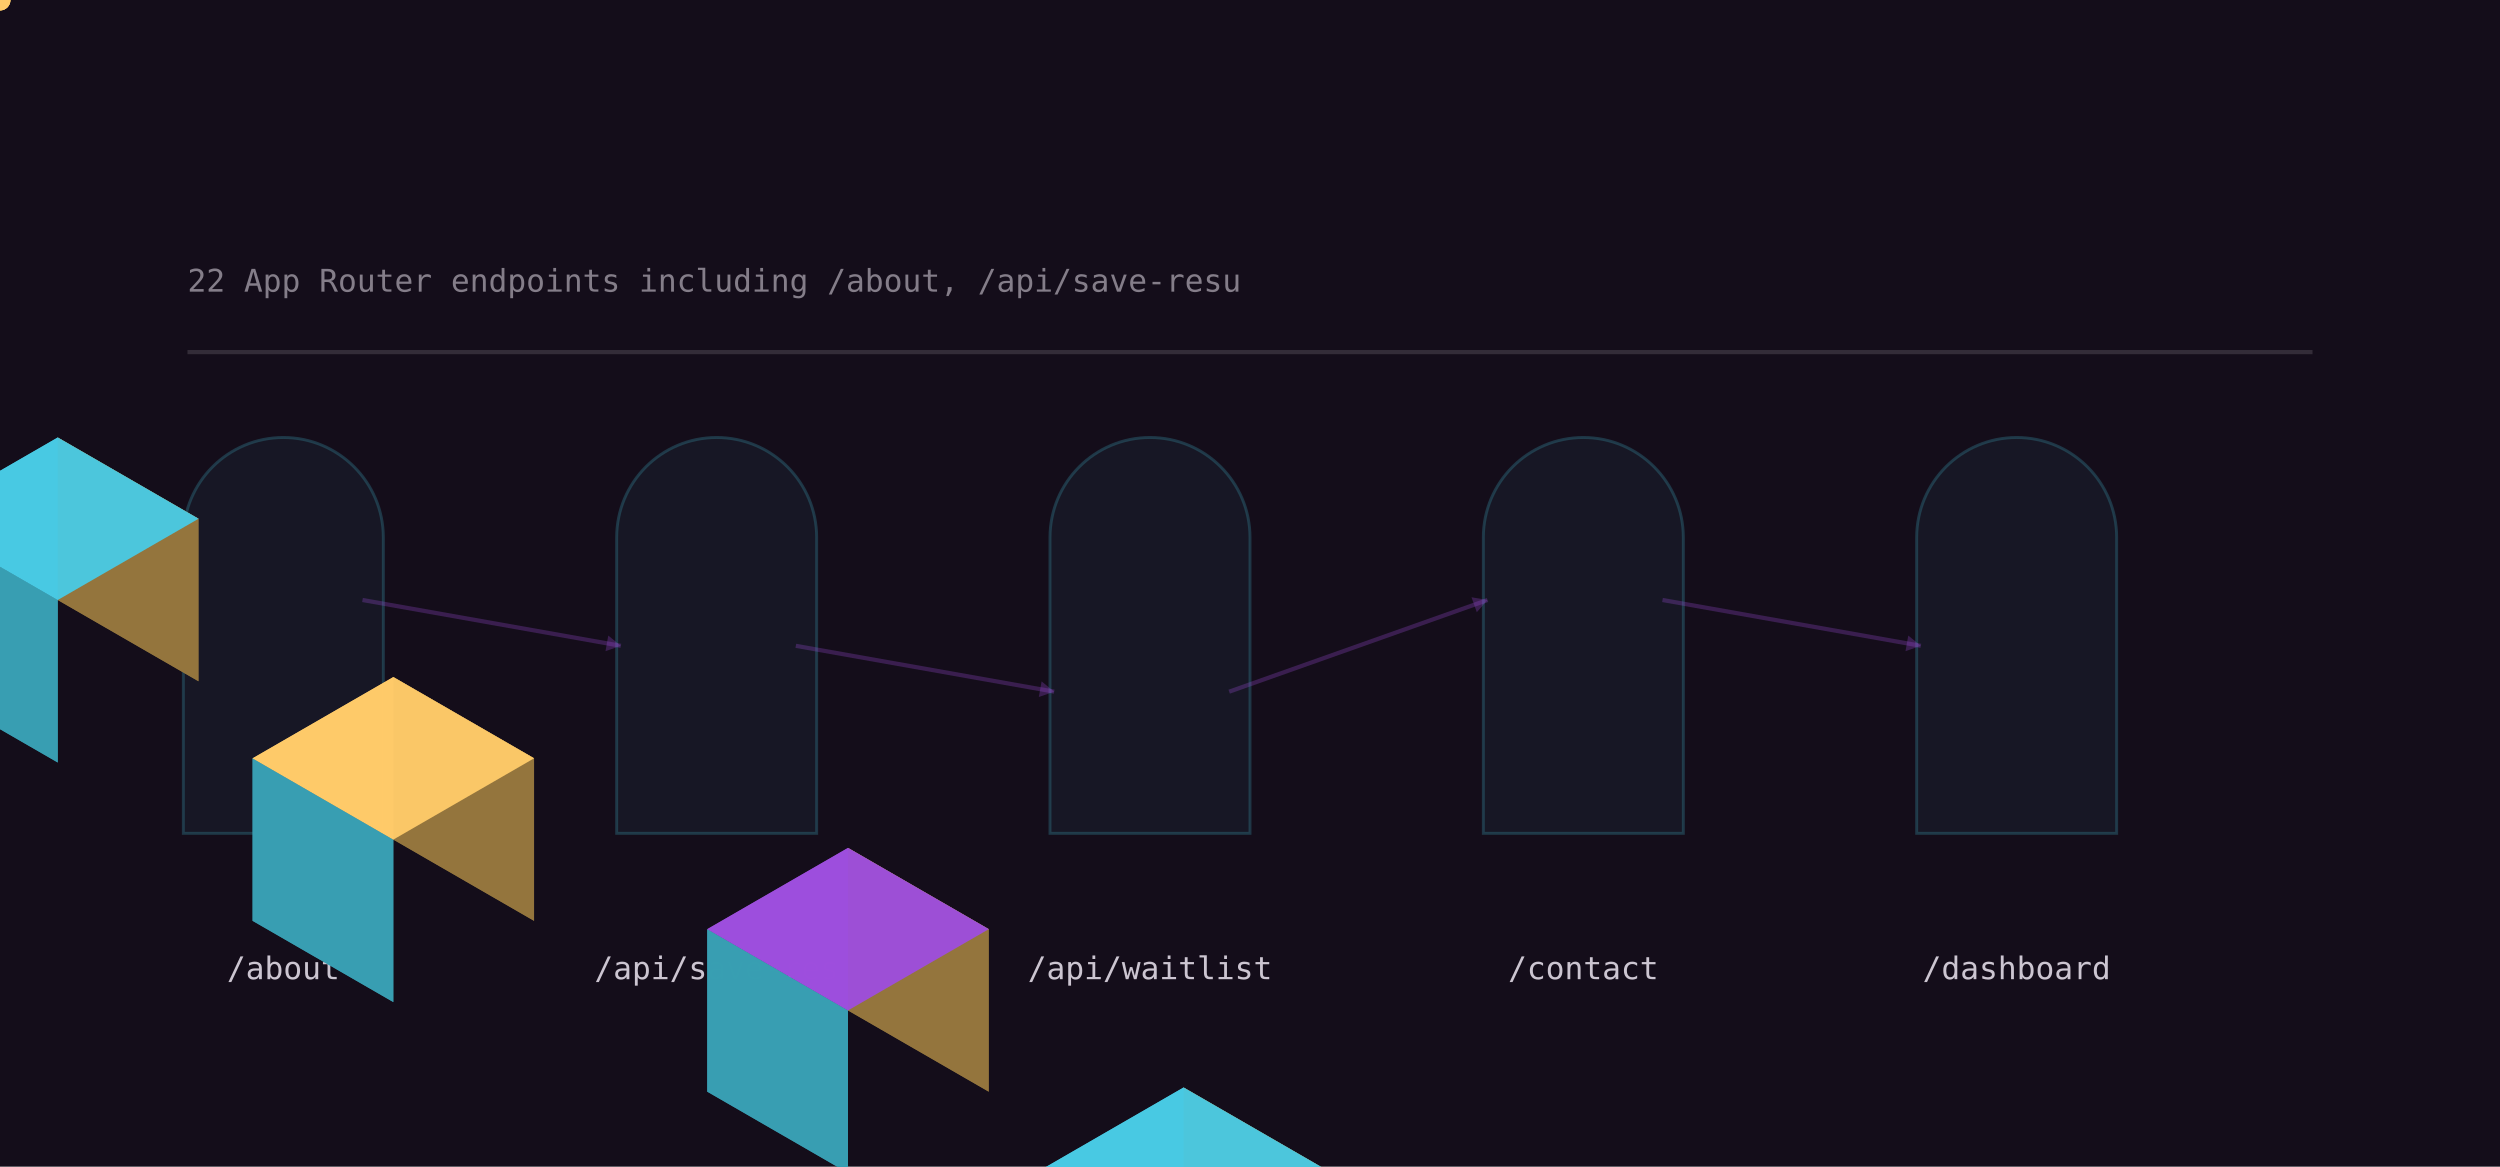
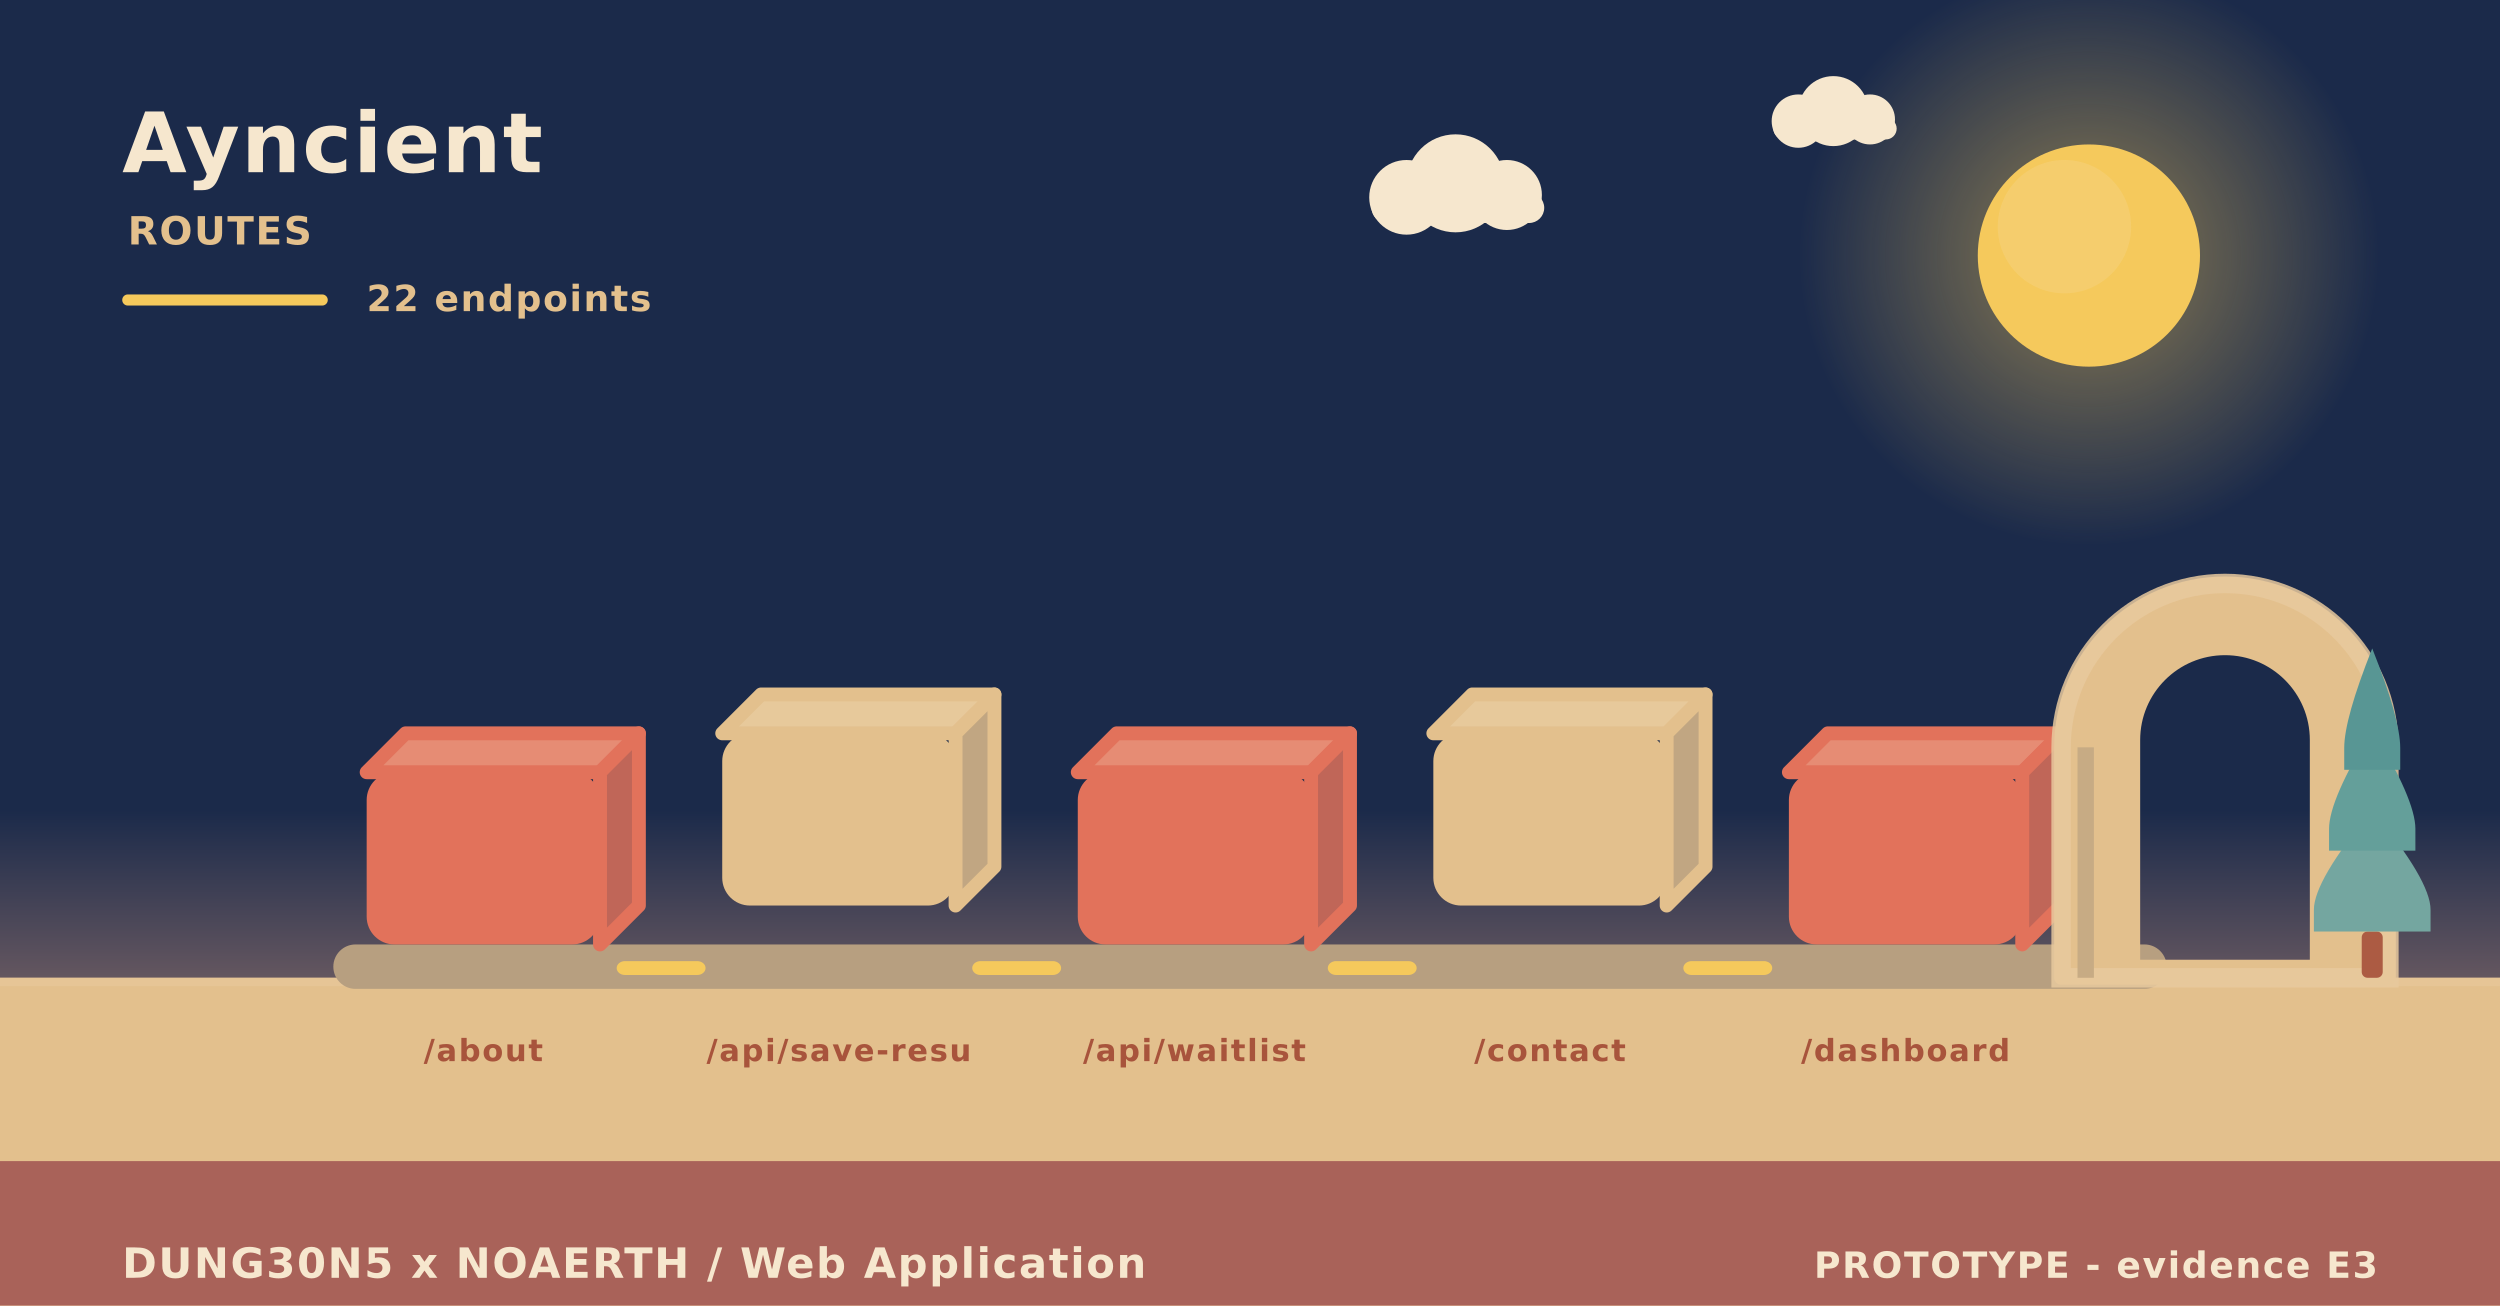
- <svg xmlns="http://www.w3.org/2000/svg" viewBox="0 0 1200 560" width="1200" height="560" role="img" aria-label="Ayncient data flow">
-   <rect width="1200" height="560" fill="#140d1a" />
-   <defs>
-     <linearGradient id="gf" x1="0" y1="0" x2="1" y2="1">
-       <stop offset="0%" stop-color="#9d4edd" />
-       <stop offset="100%" stop-color="#48cae4" />
-     </linearGradient>
-   </defs>
-   <path d="M88.00,400.00 L88.00,258.00 A48.00,48.00 0 0 1 184.00,258.00 L184.00,400.00 Z" fill="rgba(72,202,228,0.100)" opacity="0.55" stroke="rgba(72,202,228,0.400)" stroke-width="1.4" />
-   <polygon points="-133.37,173.00 -65.82,212.00 -65.82,134.00 -133.37,95.00" fill="#94763d" opacity="0.95" />
-   <polygon points="-200.92,212.00 -133.37,251.00 -133.37,173.00 -200.92,134.00" fill="#389eb2" opacity="0.95" />
-   <polygon points="-133.37,95.00 -65.82,134.00 -133.37,173.00 -200.92,134.00" fill="#9d4edd" opacity="0.95" />
+ <svg xmlns="http://www.w3.org/2000/svg" width="900" height="470" viewBox="0 0 900 470" role="img" aria-label="Ayncient - how data moves">
+   <linearGradient id="skyd" x1="0" y1="0" x2="0" y2="1">
+     <stop offset="0" stop-color="#1b2a4a" />
+     <stop offset="0.62" stop-color="#1b2a4a" />
+     <stop offset="1" stop-color="#f3ad8a" />
+   </linearGradient>
+   <rect width="900" height="470" fill="url(#skyd)" />
+   <radialGradient id="sund">
+     <stop offset="0.35" stop-color="#f5c95c" stop-opacity="0.34" />
+     <stop offset="1" stop-color="#f5c95c" stop-opacity="0" />
+   </radialGradient>
+   <circle cx="752" cy="92" r="104" fill="url(#sund)" />
+   <circle cx="752" cy="92" r="40" fill="#f5c95c" />
+   <circle cx="743.2" cy="81.6" r="24" fill="#f5d27e" opacity="0.5" />
  <g>
-     <polygon points="-133.37,173.00 -65.82,212.00 -65.82,134.00 -133.37,95.00" fill="#94763d" opacity="0.95" />
-     <polygon points="-200.92,212.00 -133.37,251.00 -133.37,173.00 -200.92,134.00" fill="#389eb2" opacity="0.95" />
-     <polygon points="-133.37,95.00 -65.82,134.00 -133.37,173.00 -200.92,134.00" fill="#9d4edd" opacity="0.95" />
-     <animate attributeName="opacity" values="0.25;1.0;0.25" dur="3.792s" begin="0.0s" repeatCount="indefinite" />
+     <circle cx="524" cy="66" r="17.64" fill="#f6e7ce" />
+     <circle cx="506.36" cy="71.04" r="13.44" fill="#f6e7ce" />
+     <circle cx="542.48" cy="70.2" r="12.6" fill="#f6e7ce" />
+     <rect x="493.76" y="69.36" width="62.16" height="10.92" rx="5.46" fill="#f6e7ce" />
+     <animateTransform attributeName="transform" type="translate" values="0 0;24 0;0 0" dur="36s" begin="0s" repeatCount="indefinite" />
  </g>
-   <text x="136" y="470" font-family="ui-monospace,Menlo,monospace" font-size="15" fill="rgba(244,238,248,0.820)" text-anchor="middle">/about</text>
-   <path d="M296.00,400.00 L296.00,258.00 A48.00,48.00 0 0 1 392.00,258.00 L392.00,400.00 Z" fill="rgba(72,202,228,0.100)" opacity="0.55" stroke="rgba(72,202,228,0.400)" stroke-width="1.4" />
-   <polygon points="27.71,288.00 95.26,327.00 95.26,249.00 27.71,210.00" fill="#94763d" opacity="0.95" />
-   <polygon points="-39.84,327.00 27.71,366.00 27.71,288.00 -39.84,249.00" fill="#389eb2" opacity="0.95" />
-   <polygon points="27.71,210.00 95.26,249.00 27.71,288.00 -39.84,249.00" fill="#48cae4" opacity="0.95" />
  <g>
-     <polygon points="27.71,288.00 95.26,327.00 95.26,249.00 27.71,210.00" fill="#94763d" opacity="0.95" />
-     <polygon points="-39.84,327.00 27.71,366.00 27.71,288.00 -39.84,249.00" fill="#389eb2" opacity="0.95" />
-     <polygon points="27.71,210.00 95.26,249.00 27.71,288.00 -39.84,249.00" fill="#48cae4" opacity="0.95" />
-     <animate attributeName="opacity" values="0.25;1.0;0.25" dur="3.792s" begin="0.4s" repeatCount="indefinite" />
+     <circle cx="660" cy="40" r="12.6" fill="#f6e7ce" />
+     <circle cx="647.4" cy="43.6" r="9.6" fill="#f6e7ce" />
+     <circle cx="673.2" cy="43" r="9" fill="#f6e7ce" />
+     <rect x="638.4" y="42.4" width="44.4" height="7.8" rx="3.9" fill="#f6e7ce" />
+     <animateTransform attributeName="transform" type="translate" values="0 0;-18 0;0 0" dur="46s" begin="3s" repeatCount="indefinite" />
  </g>
-   <text x="344" y="470" font-family="ui-monospace,Menlo,monospace" font-size="15" fill="rgba(244,238,248,0.820)" text-anchor="middle">/api/save-res</text>
-   <line x1="174.00" y1="288.00" x2="298.00" y2="310.00" stroke="rgba(157,78,221,0.500)" stroke-width="2.00" opacity="0.55" />
-   <polygon points="298.00,310.00 291.97,305.07 290.64,312.55" fill="rgba(157,78,221,0.500)" opacity="0.55" />
-   <g opacity="0.9">
-     <circle cx="0.00" cy="0.00" r="5.00" fill="#ffcb69" opacity="1.00" />
-     <animateTransform attributeName="transform" type="translate" values="174.00,288.00 298.00,310.00" dur="3.033s" begin="0.0s" repeatCount="indefinite" />
-     <animateTransform attributeName="transform" type="translate" values="298.00,310.00 174.00,288.00" dur="3.033s" begin="1.517s" repeatCount="indefinite" />
+   <rect x="0" y="352" width="900" height="118" fill="#e3c08d" />
+   <rect x="0" y="352" width="900" height="3" fill="#e6c596" />
+   <text x="44" y="62" font-family="Verdana,DejaVu Sans,sans-serif" font-size="30" font-weight="700" letter-spacing="0.6" fill="#f6e7ce" text-anchor="start">Ayncient</text>
+   <text x="46" y="88" font-family="Verdana,DejaVu Sans,sans-serif" font-size="14" font-weight="700" letter-spacing="0.6" fill="#e3c08d" text-anchor="start">ROUTES</text>
+   <rect x="44" y="106" width="74" height="4" rx="2" fill="#f5c95c" />
+   <text x="132" y="112" font-family="Verdana,DejaVu Sans,sans-serif" font-size="13" font-weight="700" letter-spacing="0.6" fill="#e3c08d" text-anchor="start">22 endpoints</text>
+   <rect x="120" y="340" width="660" height="16" rx="8" fill="#b79f80" />
+   <g>
+     <path d="M132,278 L216,278 L230,264 L146,264 Z" fill="#e68c74" stroke="#e2725b" stroke-width="5" stroke-linejoin="round" />
+     <path d="M216,278 L230,264 L230,326 L216,340 Z" fill="#c06658" stroke="#e2725b" stroke-width="5" stroke-linejoin="round" />
+     <rect x="132" y="278" width="84" height="62" rx="10" fill="#e2725b" />
+     <animateTransform attributeName="transform" type="translate" values="0 10;0 0" dur="0.8s" begin="0s" fill="freeze" />
  </g>
-   <path d="M504.00,400.00 L504.00,258.00 A48.00,48.00 0 0 1 600.00,258.00 L600.00,400.00 Z" fill="rgba(72,202,228,0.100)" opacity="0.55" stroke="rgba(72,202,228,0.400)" stroke-width="1.4" />
-   <polygon points="188.79,403.00 256.34,442.00 256.34,364.00 188.79,325.00" fill="#94763d" opacity="0.95" />
-   <polygon points="121.24,442.00 188.79,481.00 188.79,403.00 121.24,364.00" fill="#389eb2" opacity="0.95" />
-   <polygon points="188.79,325.00 256.34,364.00 188.79,403.00 121.24,364.00" fill="#ffcb69" opacity="0.95" />
+   <text x="174" y="382" font-family="Verdana,DejaVu Sans,sans-serif" font-size="11" font-weight="700" letter-spacing="0.6" fill="#a8543c" text-anchor="middle">/about</text>
  <g>
-     <polygon points="188.79,403.00 256.34,442.00 256.34,364.00 188.79,325.00" fill="#94763d" opacity="0.95" />
-     <polygon points="121.24,442.00 188.79,481.00 188.79,403.00 121.24,364.00" fill="#389eb2" opacity="0.95" />
-     <polygon points="188.79,325.00 256.34,364.00 188.79,403.00 121.24,364.00" fill="#ffcb69" opacity="0.95" />
-     <animate attributeName="opacity" values="0.25;1.0;0.25" dur="3.792s" begin="0.8s" repeatCount="indefinite" />
+     <path d="M260,264 L344,264 L358,250 L274,250 Z" fill="#e7c99b" stroke="#e3c08d" stroke-width="5" stroke-linejoin="round" />
+     <path d="M344,264 L358,250 L358,312 L344,326 Z" fill="#c1a682" stroke="#e3c08d" stroke-width="5" stroke-linejoin="round" />
+     <rect x="260" y="264" width="84" height="62" rx="10" fill="#e3c08d" />
+     <animateTransform attributeName="transform" type="translate" values="0 10;0 0" dur="0.8s" begin="0.26s" fill="freeze" />
  </g>
-   <text x="552" y="470" font-family="ui-monospace,Menlo,monospace" font-size="15" fill="rgba(244,238,248,0.820)" text-anchor="middle">/api/waitlist</text>
-   <line x1="382.00" y1="310.00" x2="506.00" y2="332.00" stroke="rgba(157,78,221,0.500)" stroke-width="2.00" opacity="0.55" />
-   <polygon points="506.00,332.00 499.97,327.07 498.64,334.55" fill="rgba(157,78,221,0.500)" opacity="0.55" />
-   <g opacity="0.9">
-     <circle cx="0.00" cy="0.00" r="5.00" fill="#ffcb69" opacity="1.00" />
-     <animateTransform attributeName="transform" type="translate" values="382.00,310.00 506.00,332.00" dur="3.033s" begin="0.45s" repeatCount="indefinite" />
-     <animateTransform attributeName="transform" type="translate" values="506.00,332.00 382.00,310.00" dur="3.033s" begin="1.967s" repeatCount="indefinite" />
+   <text x="302" y="382" font-family="Verdana,DejaVu Sans,sans-serif" font-size="11" font-weight="700" letter-spacing="0.6" fill="#a8543c" text-anchor="middle">/api/save-resu</text>
+   <rect x="222" y="346" width="32" height="5" rx="3" fill="#f5c95c" />
+   <animate attributeName="opacity" values="0.3;1;0.3" dur="3.4s" begin="0.5s" repeatCount="indefinite" />
+   <g>
+     <path d="M388,278 L472,278 L486,264 L402,264 Z" fill="#e68c74" stroke="#e2725b" stroke-width="5" stroke-linejoin="round" />
+     <path d="M472,278 L486,264 L486,326 L472,340 Z" fill="#c06658" stroke="#e2725b" stroke-width="5" stroke-linejoin="round" />
+     <rect x="388" y="278" width="84" height="62" rx="10" fill="#e2725b" />
+     <animateTransform attributeName="transform" type="translate" values="0 10;0 0" dur="0.8s" begin="0.52s" fill="freeze" />
  </g>
-   <path d="M712.00,400.00 L712.00,258.00 A48.00,48.00 0 0 1 808.00,258.00 L808.00,400.00 Z" fill="rgba(72,202,228,0.100)" opacity="0.55" stroke="rgba(72,202,228,0.400)" stroke-width="1.4" />
-   <polygon points="407.03,485.00 474.58,524.00 474.58,446.00 407.03,407.00" fill="#94763d" opacity="0.95" />
-   <polygon points="339.48,524.00 407.03,563.00 407.03,485.00 339.48,446.00" fill="#389eb2" opacity="0.95" />
-   <polygon points="407.03,407.00 474.58,446.00 407.03,485.00 339.48,446.00" fill="#9d4edd" opacity="0.95" />
+   <text x="430" y="382" font-family="Verdana,DejaVu Sans,sans-serif" font-size="11" font-weight="700" letter-spacing="0.6" fill="#a8543c" text-anchor="middle">/api/waitlist</text>
+   <rect x="350" y="346" width="32" height="5" rx="3" fill="#f5c95c" />
+   <animate attributeName="opacity" values="0.3;1;0.3" dur="3.4s" begin="1s" repeatCount="indefinite" />
  <g>
-     <polygon points="407.03,485.00 474.58,524.00 474.58,446.00 407.03,407.00" fill="#94763d" opacity="0.95" />
-     <polygon points="339.48,524.00 407.03,563.00 407.03,485.00 339.48,446.00" fill="#389eb2" opacity="0.95" />
-     <polygon points="407.03,407.00 474.58,446.00 407.03,485.00 339.48,446.00" fill="#9d4edd" opacity="0.95" />
-     <animate attributeName="opacity" values="0.25;1.0;0.25" dur="3.792s" begin="1.2s" repeatCount="indefinite" />
+     <path d="M516,264 L600,264 L614,250 L530,250 Z" fill="#e7c99b" stroke="#e3c08d" stroke-width="5" stroke-linejoin="round" />
+     <path d="M600,264 L614,250 L614,312 L600,326 Z" fill="#c1a682" stroke="#e3c08d" stroke-width="5" stroke-linejoin="round" />
+     <rect x="516" y="264" width="84" height="62" rx="10" fill="#e3c08d" />
+     <animateTransform attributeName="transform" type="translate" values="0 10;0 0" dur="0.8s" begin="0.78s" fill="freeze" />
  </g>
-   <text x="760" y="470" font-family="ui-monospace,Menlo,monospace" font-size="15" fill="rgba(244,238,248,0.820)" text-anchor="middle">/contact</text>
-   <line x1="590.00" y1="332.00" x2="714.00" y2="288.00" stroke="rgba(157,78,221,0.500)" stroke-width="2.00" opacity="0.55" />
-   <polygon points="714.00,288.00 706.32,286.69 708.86,293.86" fill="rgba(157,78,221,0.500)" opacity="0.55" />
-   <g opacity="0.9">
-     <circle cx="0.00" cy="0.00" r="5.00" fill="#ffcb69" opacity="1.00" />
-     <animateTransform attributeName="transform" type="translate" values="590.00,332.00 714.00,288.00" dur="3.033s" begin="0.9s" repeatCount="indefinite" />
-     <animateTransform attributeName="transform" type="translate" values="714.00,288.00 590.00,332.00" dur="3.033s" begin="2.417s" repeatCount="indefinite" />
+   <text x="558" y="382" font-family="Verdana,DejaVu Sans,sans-serif" font-size="11" font-weight="700" letter-spacing="0.6" fill="#a8543c" text-anchor="middle">/contact</text>
+   <rect x="478" y="346" width="32" height="5" rx="3" fill="#f5c95c" />
+   <animate attributeName="opacity" values="0.3;1;0.3" dur="3.4s" begin="1.5s" repeatCount="indefinite" />
+   <g>
+     <path d="M644,278 L728,278 L742,264 L658,264 Z" fill="#e68c74" stroke="#e2725b" stroke-width="5" stroke-linejoin="round" />
+     <path d="M728,278 L742,264 L742,326 L728,340 Z" fill="#c06658" stroke="#e2725b" stroke-width="5" stroke-linejoin="round" />
+     <rect x="644" y="278" width="84" height="62" rx="10" fill="#e2725b" />
+     <animateTransform attributeName="transform" type="translate" values="0 10;0 0" dur="0.8s" begin="1.04s" fill="freeze" />
  </g>
-   <path d="M920.00,400.00 L920.00,258.00 A48.00,48.00 0 0 1 1016.00,258.00 L1016.00,400.00 Z" fill="rgba(72,202,228,0.100)" opacity="0.55" stroke="rgba(72,202,228,0.400)" stroke-width="1.4" />
-   <polygon points="568.11,600.00 635.66,639.00 635.66,561.00 568.11,522.00" fill="#94763d" opacity="0.95" />
-   <polygon points="500.56,639.00 568.11,678.00 568.11,600.00 500.56,561.00" fill="#389eb2" opacity="0.95" />
-   <polygon points="568.11,522.00 635.66,561.00 568.11,600.00 500.56,561.00" fill="#48cae4" opacity="0.95" />
-   <g>
-     <polygon points="568.11,600.00 635.66,639.00 635.66,561.00 568.11,522.00" fill="#94763d" opacity="0.95" />
-     <polygon points="500.56,639.00 568.11,678.00 568.11,600.00 500.56,561.00" fill="#389eb2" opacity="0.95" />
-     <polygon points="568.11,522.00 635.66,561.00 568.11,600.00 500.56,561.00" fill="#48cae4" opacity="0.95" />
-     <animate attributeName="opacity" values="0.25;1.0;0.25" dur="3.792s" begin="1.6s" repeatCount="indefinite" />
-   </g>
-   <text x="968" y="470" font-family="ui-monospace,Menlo,monospace" font-size="15" fill="rgba(244,238,248,0.820)" text-anchor="middle">/dashboard</text>
-   <line x1="798.00" y1="288.00" x2="922.00" y2="310.00" stroke="rgba(157,78,221,0.500)" stroke-width="2.00" opacity="0.55" />
-   <polygon points="922.00,310.00 915.97,305.07 914.64,312.55" fill="rgba(157,78,221,0.500)" opacity="0.55" />
-   <g opacity="0.9">
-     <circle cx="0.00" cy="0.00" r="5.00" fill="#ffcb69" opacity="1.00" />
-     <animateTransform attributeName="transform" type="translate" values="798.00,288.00 922.00,310.00" dur="3.033s" begin="1.35s" repeatCount="indefinite" />
-     <animateTransform attributeName="transform" type="translate" values="922.00,310.00 798.00,288.00" dur="3.033s" begin="2.867s" repeatCount="indefinite" />
-   </g>
-   <rect x="90.00" y="168.00" width="1020.00" height="2.00" rx="0.00" fill="rgba(244,238,248,0.140)" opacity="1.00" />
-   <text x="90" y="140" font-family="ui-monospace,Menlo,monospace" font-size="15" fill="rgba(244,238,248,0.500)">22 App Router endpoints including /about, /api/save-resu</text>
+   <text x="686" y="382" font-family="Verdana,DejaVu Sans,sans-serif" font-size="11" font-weight="700" letter-spacing="0.6" fill="#a8543c" text-anchor="middle">/dashboard</text>
+   <rect x="606" y="346" width="32" height="5" rx="3" fill="#f5c95c" />
+   <animate attributeName="opacity" values="0.3;1;0.3" dur="3.4s" begin="2s" repeatCount="indefinite" />
+   <path d="M742,352 L742,269.04 A59,59 0 0 1 860,269.04 L860,352 Z M767.96,348 L767.96,266.4 A33.04,33.04 0 0 1 834.04,266.4 L834.04,348 Z" fill="#e3c08d" fill-rule="evenodd" stroke="#e3c08d" stroke-width="5" stroke-linejoin="round" />
+   <path d="M742,352 L742,269.04 A59,59 0 0 1 860,269.04 L860,352 Z" fill="none" stroke="#e8c99d" stroke-width="7" stroke-linecap="round" opacity="0.85" />
+   <rect x="747.9" y="269.04" width="5.9" height="82.96" fill="#c7ab84" />
+   <rect x="850.22" y="335.36" width="7.56" height="16.64" rx="2.1" fill="#ac5b43" />
+   <path d="M854,291.68 Q833,317.01 833,327.5 Q833,335.36 833,335.36 L875,335.36 Q875,335.36 875,327.5 Q875,317.01 854,291.68 Z" fill="#74a6a0" />
+   <path d="M854,262.56 Q838.46,287.89 838.46,298.38 Q838.46,306.24 838.46,306.24 L869.54,306.24 Q869.54,306.24 869.54,298.38 Q869.54,287.89 854,262.56 Z" fill="#649f9a" />
+   <path d="M854,233.44 Q843.92,258.77 843.92,269.26 Q843.92,277.12 843.92,277.12 L864.08,277.12 Q864.08,277.12 864.08,269.26 Q864.08,258.77 854,233.44 Z" fill="#589694" />
+   <rect x="0" y="418" width="900" height="52" rx="0" fill="#a65c56" opacity="0.94" />
+   <text x="44" y="460" font-family="Verdana,DejaVu Sans,sans-serif" font-size="15" font-weight="700" letter-spacing="0.6" fill="#f6e7ce" text-anchor="start">DUNG30N5 x NOAERTH  /  Web Application</text>
+   <text x="856" y="460" font-family="Verdana,DejaVu Sans,sans-serif" font-size="13" font-weight="700" letter-spacing="0.6" fill="#f6e7ce" text-anchor="end">PROTOTYPE  -  evidence E3</text>
</svg>
